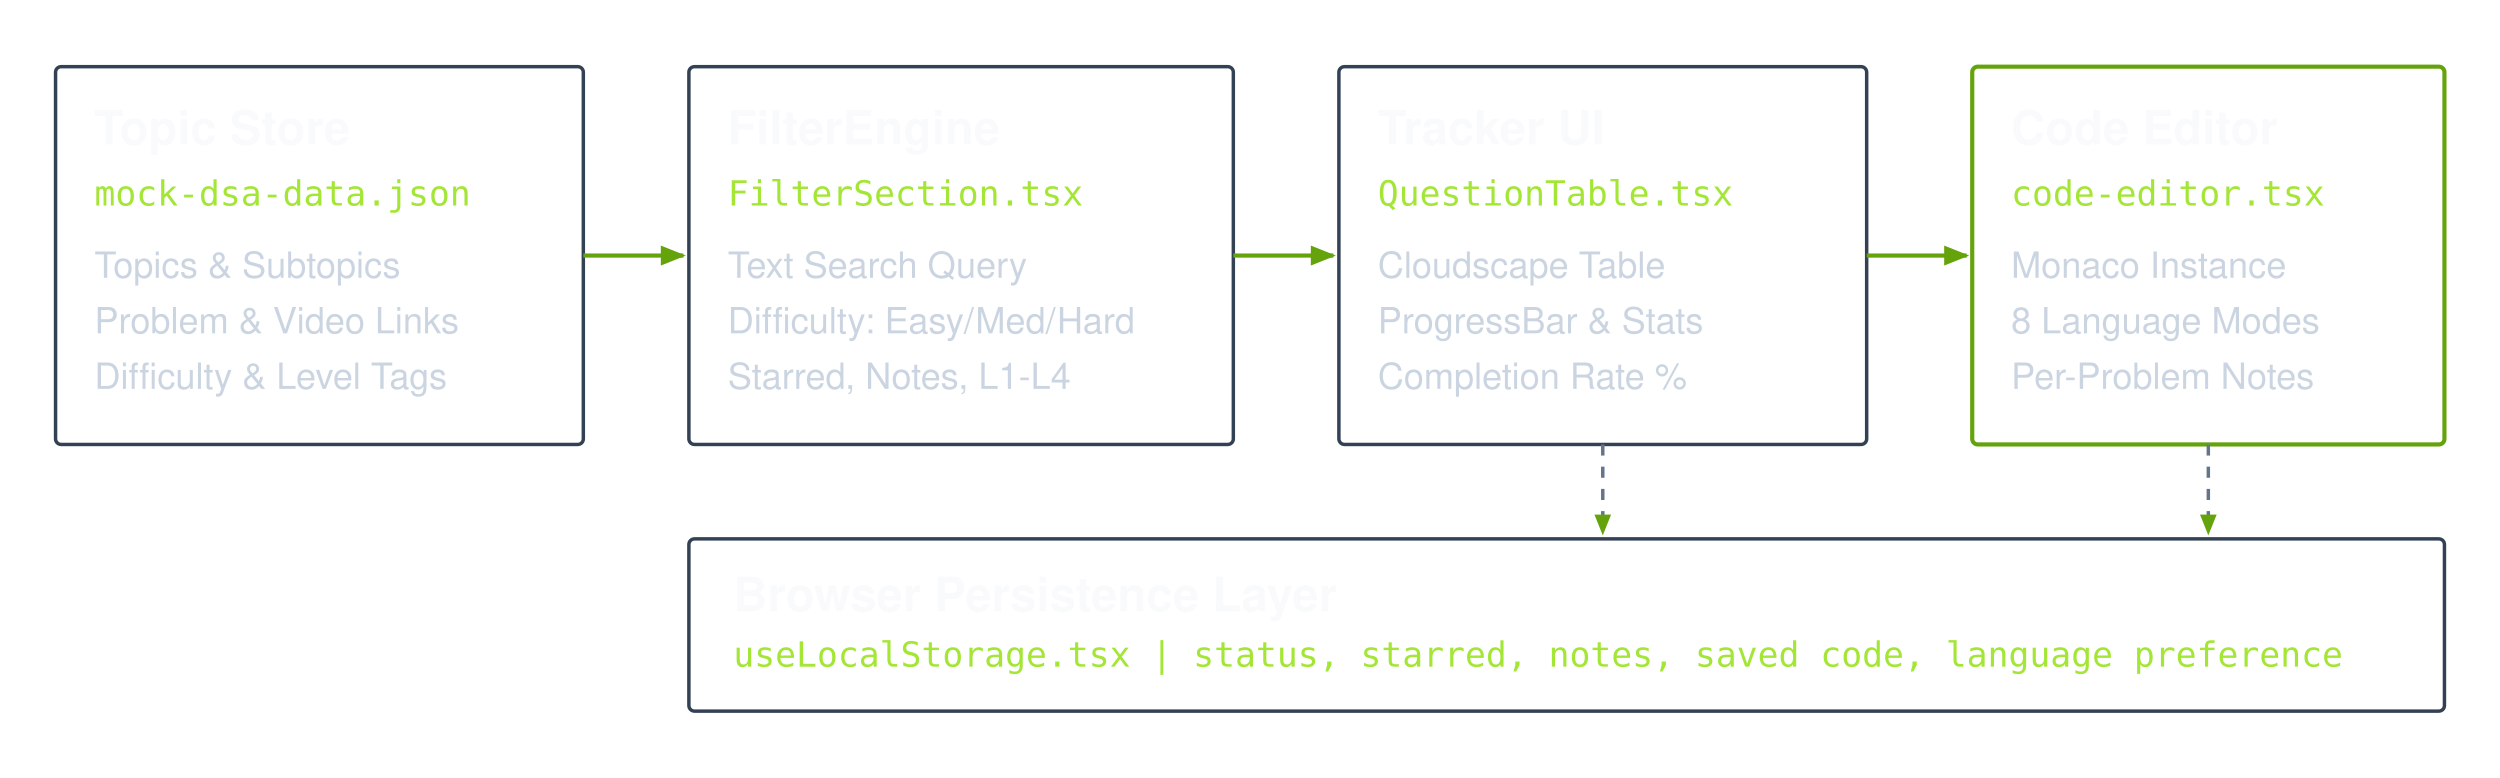
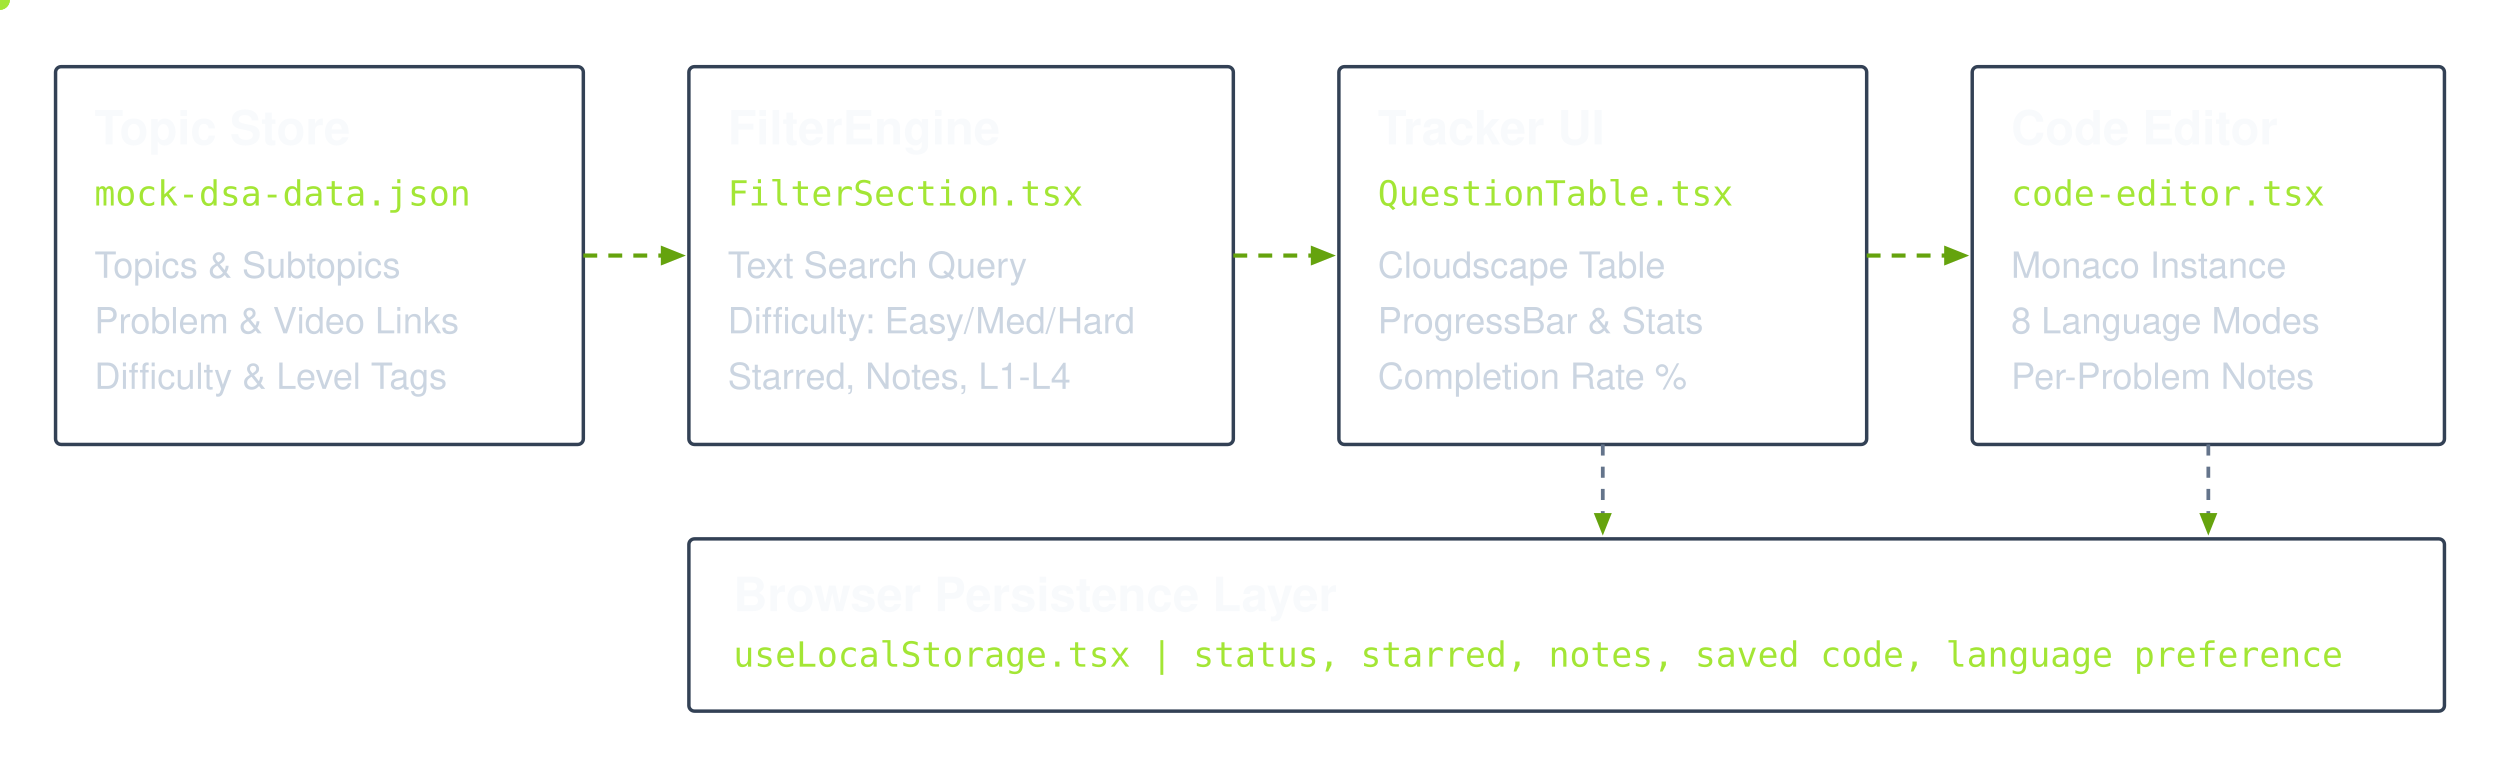
<svg xmlns="http://www.w3.org/2000/svg" viewBox="0 0 900 280" width="100%" role="img" aria-labelledby="dsa-arch-title dsa-arch-desc">
  <defs>
    <marker id="dsa-arch-arrow" viewBox="0 0 10 10" refX="9" refY="5" markerWidth="6" markerHeight="6" orient="auto-start-reverse">
      <path d="M 0 1 L 10 5 L 0 9 z" fill="#65A30D" />
    </marker>
    <style>
      .dsa-a-title { font-family: ui-sans-serif, -apple-system, BlinkMacSystemFont, "Segoe UI", Helvetica, Arial, sans-serif; font-size: 17px; font-weight: 700; fill: #F8FAFC; }
      .dsa-a-body { font-family: ui-sans-serif, -apple-system, BlinkMacSystemFont, "Segoe UI", Helvetica, Arial, sans-serif; font-size: 13px; fill: #CBD5E1; }
      .dsa-a-mono { font-family: ui-monospace, SFMono-Regular, Menlo, Monaco, Consolas, monospace; font-size: 12.5px; fill: #A3E635; }
      .dsa-a-box { fill: none; stroke: #334155; stroke-width: 1.25; }
-       .dsa-a-box-accent { fill: none; stroke: #65A30D; stroke-width: 1.5; }
-       .dsa-a-conn { fill: none; stroke: #65A30D; stroke-width: 1.5; marker-end: url(#dsa-arch-arrow); }
-       .dsa-a-conn-dash { fill: none; stroke: #64748B; stroke-width: 1.25; stroke-dasharray: 4 4; marker-end: url(#dsa-arch-arrow); }
+       .dsa-a-conn { fill: none; stroke: #65A30D; stroke-width: 1.5; stroke-dasharray: 5 4; marker-end: url(#dsa-arch-arrow); animation: dsaArchFlow 14s linear infinite; }
+       .dsa-a-conn-dash { fill: none; stroke: #64748B; stroke-width: 1.35; stroke-dasharray: 4 4; marker-end: url(#dsa-arch-arrow); animation: dsaArchFlow 14s linear infinite; }
+       .dsa-a-signal { fill: #A3E635; }
+ 
+       /* Synchronized 8s cycle across 4 top nodes + persistence */
+       .dsa-a-n1-box { animation: dsaArchBoxPulse 8s ease-in-out infinite 0s; }
+       .dsa-a-n2-box { animation: dsaArchBoxPulse 8s ease-in-out infinite 2s; }
+       .dsa-a-n3-box { animation: dsaArchBoxPulse 8s ease-in-out infinite 4s; }
+       .dsa-a-n4-box { animation: dsaArchBoxPulse 8s ease-in-out infinite 6s; }
+       .dsa-a-np-box { animation: dsaArchBoxPulse 8s ease-in-out infinite 5s; }
+ 
+       .dsa-a-n1-title { animation: dsaArchTitlePulse 8s ease-in-out infinite 0s; }
+       .dsa-a-n2-title { animation: dsaArchTitlePulse 8s ease-in-out infinite 2s; }
+       .dsa-a-n3-title { animation: dsaArchTitlePulse 8s ease-in-out infinite 4s; }
+       .dsa-a-n4-title { animation: dsaArchTitlePulse 8s ease-in-out infinite 6s; }
+       .dsa-a-np-title { animation: dsaArchTitlePulse 8s ease-in-out infinite 5s; }
+ 
+       @keyframes dsaArchFlow { to { stroke-dashoffset: -180; } }
+       @keyframes dsaArchBoxPulse {
+         0%, 32%, 100% { stroke: #334155; stroke-width: 1.25; }
+         8%, 22% { stroke: #A3E635; stroke-width: 1.9; }
+       }
+       @keyframes dsaArchTitlePulse {
+         0%, 32%, 100% { fill: #F8FAFC; }
+         8%, 22% { fill: #A3E635; }
+       }
+ 
      @media (prefers-color-scheme: light) {
        .dsa-a-title { fill: #0F172A; }
        .dsa-a-body { fill: #475569; }
        .dsa-a-mono { fill: #4D7C0F; }
        .dsa-a-box { stroke: #CBD5E1; }
+         .dsa-a-signal { fill: #4D7C0F; }
+         .dsa-a-n1-box, .dsa-a-n2-box, .dsa-a-n3-box, .dsa-a-n4-box, .dsa-a-np-box {
+           animation-name: dsaArchBoxPulseLight;
+         }
+         .dsa-a-n1-title, .dsa-a-n2-title, .dsa-a-n3-title, .dsa-a-n4-title, .dsa-a-np-title {
+           animation-name: dsaArchTitlePulseLight;
+         }
+       }
+       @keyframes dsaArchBoxPulseLight {
+         0%, 32%, 100% { stroke: #CBD5E1; stroke-width: 1.25; }
+         8%, 22% { stroke: #65A30D; stroke-width: 1.9; }
+       }
+       @keyframes dsaArchTitlePulseLight {
+         0%, 32%, 100% { fill: #0F172A; }
+         8%, 22% { fill: #4D7C0F; }
      }
      @media (prefers-reduced-motion: reduce) {
-         * { animation: none !important; }
+         .dsa-a-conn, .dsa-a-conn-dash,
+         .dsa-a-n1-box, .dsa-a-n2-box, .dsa-a-n3-box, .dsa-a-n4-box, .dsa-a-np-box,
+         .dsa-a-n1-title, .dsa-a-n2-title, .dsa-a-n3-title, .dsa-a-n4-title, .dsa-a-np-title {
+           animation: none !important;
+         }
+         .dsa-a-conn, .dsa-a-conn-dash { stroke-dasharray: none; }
+         .dsa-a-signal { display: none; }
      }
    </style>
  </defs>
  <g transform="translate(20, 24)">
-     <rect x="0" y="0" width="190" height="136" rx="2" class="dsa-a-box" />
-     <text x="14" y="28" class="dsa-a-title">Topic Store</text>
+     <rect x="0" y="0" width="190" height="136" rx="2" class="dsa-a-box dsa-a-n1-box" />
+     <text x="14" y="28" class="dsa-a-title dsa-a-n1-title">Topic Store</text>
    <text x="14" y="50" class="dsa-a-mono">mock-dsa-data.json</text>
    <text x="14" y="76" class="dsa-a-body">Topics &amp; Subtopics</text>
    <text x="14" y="96" class="dsa-a-body">Problem &amp; Video Links</text>
    <text x="14" y="116" class="dsa-a-body">Difficulty &amp; Level Tags</text>
  </g>
  <line x1="210" y1="92" x2="246" y2="92" class="dsa-a-conn" />
+   <circle r="3.5" class="dsa-a-signal">
+     <animateMotion dur="8s" repeatCount="indefinite" path="M 210 92 L 246 92" keyPoints="0;1;1" keyTimes="0;0.25;1" calcMode="linear" />
+   </circle>
  <g transform="translate(248, 24)">
-     <rect x="0" y="0" width="196" height="136" rx="2" class="dsa-a-box" />
-     <text x="14" y="28" class="dsa-a-title">FilterEngine</text>
+     <rect x="0" y="0" width="196" height="136" rx="2" class="dsa-a-box dsa-a-n2-box" />
+     <text x="14" y="28" class="dsa-a-title dsa-a-n2-title">FilterEngine</text>
    <text x="14" y="50" class="dsa-a-mono">FilterSection.tsx</text>
    <text x="14" y="76" class="dsa-a-body">Text Search Query</text>
    <text x="14" y="96" class="dsa-a-body">Difficulty: Easy/Med/Hard</text>
    <text x="14" y="116" class="dsa-a-body">Starred, Notes, L1-L4</text>
  </g>
  <line x1="444" y1="92" x2="480" y2="92" class="dsa-a-conn" />
+   <circle r="3.5" class="dsa-a-signal">
+     <animateMotion dur="8s" repeatCount="indefinite" path="M 444 92 L 480 92" keyPoints="0;0;1;1" keyTimes="0;0.25;0.5;1" calcMode="linear" />
+   </circle>
  <g transform="translate(482, 24)">
-     <rect x="0" y="0" width="190" height="136" rx="2" class="dsa-a-box" />
-     <text x="14" y="28" class="dsa-a-title">Tracker UI</text>
+     <rect x="0" y="0" width="190" height="136" rx="2" class="dsa-a-box dsa-a-n3-box" />
+     <text x="14" y="28" class="dsa-a-title dsa-a-n3-title">Tracker UI</text>
    <text x="14" y="50" class="dsa-a-mono">QuestionTable.tsx</text>
    <text x="14" y="76" class="dsa-a-body">Cloudscape Table</text>
    <text x="14" y="96" class="dsa-a-body">ProgressBar &amp; Stats</text>
    <text x="14" y="116" class="dsa-a-body">Completion Rate %</text>
  </g>
  <line x1="672" y1="92" x2="708" y2="92" class="dsa-a-conn" />
+   <circle r="3.5" class="dsa-a-signal">
+     <animateMotion dur="8s" repeatCount="indefinite" path="M 672 92 L 708 92" keyPoints="0;0;1;1" keyTimes="0;0.5;0.75;1" calcMode="linear" />
+   </circle>
  <g transform="translate(710, 24)">
-     <rect x="0" y="0" width="170" height="136" rx="2" class="dsa-a-box-accent" />
-     <text x="14" y="28" class="dsa-a-title">Code Editor</text>
+     <rect x="0" y="0" width="170" height="136" rx="2" class="dsa-a-box dsa-a-n4-box" />
+     <text x="14" y="28" class="dsa-a-title dsa-a-n4-title">Code Editor</text>
    <text x="14" y="50" class="dsa-a-mono">code-editor.tsx</text>
    <text x="14" y="76" class="dsa-a-body">Monaco Instance</text>
    <text x="14" y="96" class="dsa-a-body">8 Language Modes</text>
    <text x="14" y="116" class="dsa-a-body">Per-Problem Notes</text>
  </g>
  <g transform="translate(248, 194)">
-     <rect x="0" y="0" width="632" height="62" rx="2" class="dsa-a-box" />
-     <text x="16" y="26" class="dsa-a-title">Browser Persistence Layer</text>
+     <rect x="0" y="0" width="632" height="62" rx="2" class="dsa-a-box dsa-a-np-box" />
+     <text x="16" y="26" class="dsa-a-title dsa-a-np-title">Browser Persistence Layer</text>
    <text x="16" y="46" class="dsa-a-mono">useLocalStorage.tsx  |  status, starred, notes, saved code, language preference</text>
  </g>
  <line x1="577" y1="160" x2="577" y2="192" class="dsa-a-conn-dash" />
+   <circle r="3" class="dsa-a-signal">
+     <animateMotion dur="8s" repeatCount="indefinite" path="M 577 160 L 577 192" keyPoints="0;0;1;1" keyTimes="0;0.5;0.65;1" calcMode="linear" />
+   </circle>
  <line x1="795" y1="160" x2="795" y2="192" class="dsa-a-conn-dash" />
+   <circle r="3" class="dsa-a-signal">
+     <animateMotion dur="8s" repeatCount="indefinite" path="M 795 160 L 795 192" keyPoints="0;0;1;1" keyTimes="0;0.75;0.9;1" calcMode="linear" />
+   </circle>
</svg>
